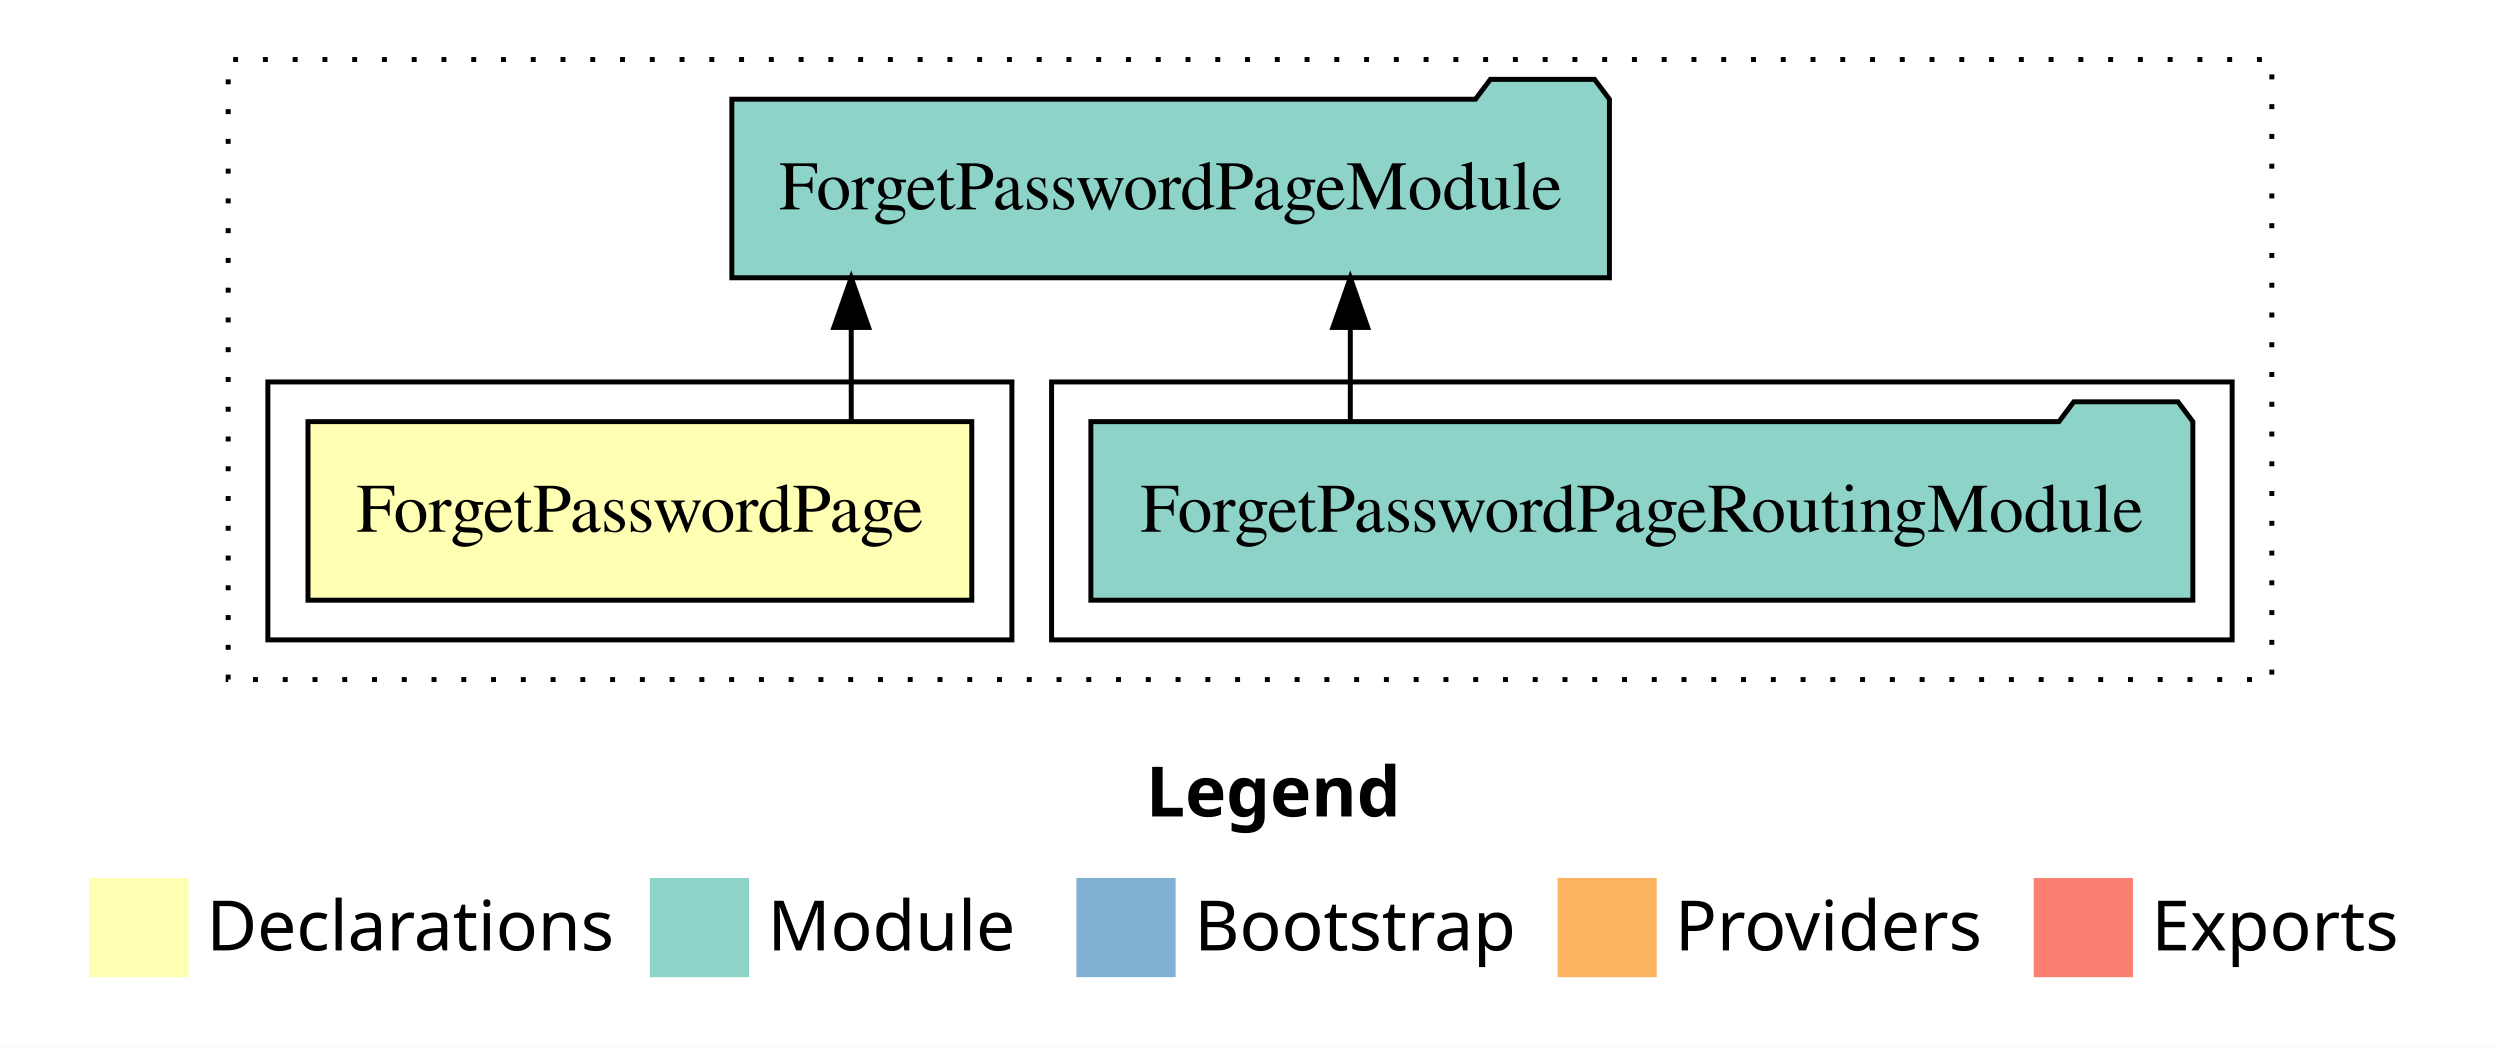
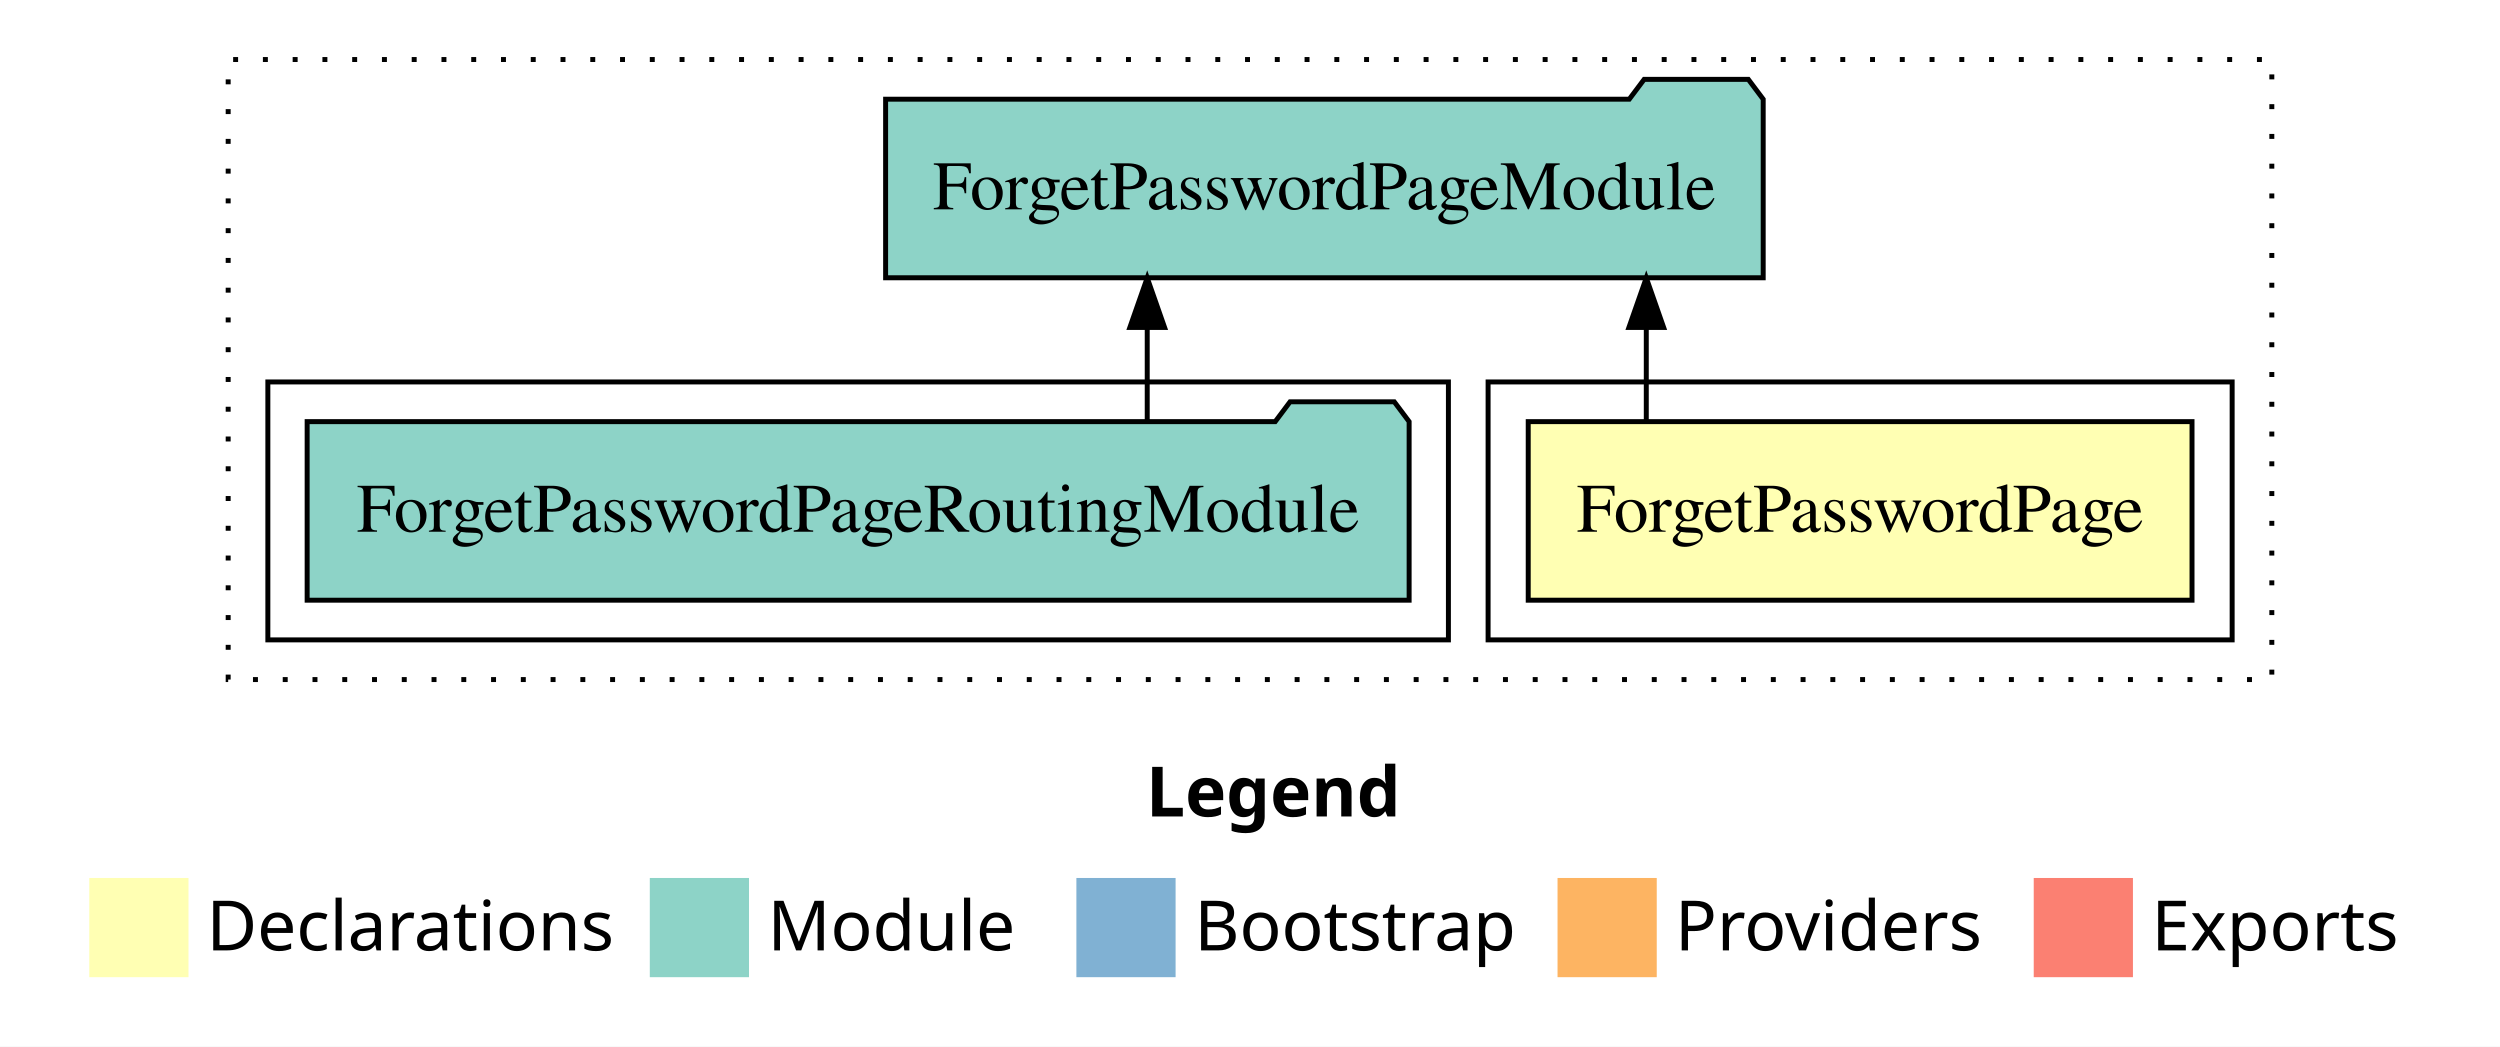
<svg xmlns="http://www.w3.org/2000/svg" width="504pt" height="211pt" viewBox="0.00 0.00 504.00 211.00">
  <g id="graph0" class="graph" transform="scale(1 1) rotate(0) translate(4 207)">
    <polygon fill="white" stroke="transparent" points="-4,4 -4,-207 500,-207 500,4 -4,4" />
    <text text-anchor="start" x="227.01" y="-42.4" font-family="sans-serif" font-weight="bold" font-size="14.00">Legend</text>
    <polygon fill="#ffffb3" stroke="transparent" points="14,-10 14,-30 34,-30 34,-10 14,-10" />
    <text text-anchor="start" x="37.63" y="-15.4" font-family="sans-serif" font-size="14.00">  Declarations</text>
    <polygon fill="#8dd3c7" stroke="transparent" points="127,-10 127,-30 147,-30 147,-10 127,-10" />
    <text text-anchor="start" x="150.73" y="-15.4" font-family="sans-serif" font-size="14.00">  Module</text>
    <polygon fill="#80b1d3" stroke="transparent" points="213,-10 213,-30 233,-30 233,-10 213,-10" />
    <text text-anchor="start" x="236.78" y="-15.4" font-family="sans-serif" font-size="14.00">  Bootstrap</text>
    <polygon fill="#fdb462" stroke="transparent" points="310,-10 310,-30 330,-30 330,-10 310,-10" />
    <text text-anchor="start" x="333.67" y="-15.4" font-family="sans-serif" font-size="14.00">  Providers</text>
    <polygon fill="#fb8072" stroke="transparent" points="406,-10 406,-30 426,-30 426,-10 406,-10" />
    <text text-anchor="start" x="429.73" y="-15.4" font-family="sans-serif" font-size="14.00">  Exports</text>
    <g id="clust1" class="cluster">
      <polygon fill="none" stroke="black" stroke-dasharray="1,5" points="42,-70 42,-195 454,-195 454,-70 42,-70" />
    </g>
+     <g id="clust2" class="cluster">
+       <polygon fill="none" stroke="black" points="296,-78 296,-130 446,-130 446,-78 296,-78" />
+     </g>
    <g id="clust4" class="cluster">
-       <polygon fill="none" stroke="black" points="208,-78 208,-130 446,-130 446,-78 208,-78" />
-     </g>
-     <g id="clust2" class="cluster">
-       <polygon fill="none" stroke="black" points="50,-78 50,-130 200,-130 200,-78 50,-78" />
+       <polygon fill="none" stroke="black" points="50,-78 50,-130 288,-130 288,-78 50,-78" />
    </g>
    <g id="node1" class="node">
-       <polygon fill="#ffffb3" stroke="black" points="191.91,-122 58.09,-122 58.09,-86 191.91,-86 191.91,-122" />
-       <text text-anchor="middle" x="125" y="-99.8" font-family="Times,serif" font-size="14.00">ForgetPasswordPage</text>
+       <polygon fill="#ffffb3" stroke="black" points="437.91,-122 304.09,-122 304.09,-86 437.91,-86 437.91,-122" />
+       <text text-anchor="middle" x="371" y="-99.8" font-family="Times,serif" font-size="14.00">ForgetPasswordPage</text>
    </g>
    <g id="node2" class="node">
-       <polygon fill="#8dd3c7" stroke="black" points="320.46,-187 317.46,-191 296.46,-191 293.46,-187 143.54,-187 143.54,-151 320.46,-151 320.46,-187" />
-       <text text-anchor="middle" x="232" y="-164.8" font-family="Times,serif" font-size="14.00">ForgetPasswordPageModule</text>
+       <polygon fill="#8dd3c7" stroke="black" points="351.46,-187 348.46,-191 327.46,-191 324.46,-187 174.54,-187 174.54,-151 351.46,-151 351.46,-187" />
+       <text text-anchor="middle" x="263" y="-164.8" font-family="Times,serif" font-size="14.00">ForgetPasswordPageModule</text>
    </g>
    <g id="edge1" class="edge">
-       <path fill="none" stroke="black" d="M167.61,-122.11C167.61,-122.11 167.61,-140.99 167.61,-140.99" />
-       <polygon fill="black" stroke="black" points="164.11,-140.99 167.61,-150.99 171.11,-140.99 164.11,-140.99" />
+       <path fill="none" stroke="black" d="M327.89,-122.11C327.89,-122.11 327.89,-140.99 327.89,-140.99" />
+       <polygon fill="black" stroke="black" points="324.39,-140.99 327.89,-150.99 331.39,-140.99 324.39,-140.99" />
    </g>
    <g id="node3" class="node">
-       <polygon fill="#8dd3c7" stroke="black" points="438.08,-122 435.08,-126 414.08,-126 411.08,-122 215.92,-122 215.92,-86 438.08,-86 438.08,-122" />
-       <text text-anchor="middle" x="327" y="-99.8" font-family="Times,serif" font-size="14.00">ForgetPasswordPageRoutingModule</text>
+       <polygon fill="#8dd3c7" stroke="black" points="280.08,-122 277.08,-126 256.08,-126 253.08,-122 57.92,-122 57.92,-86 280.08,-86 280.08,-122" />
+       <text text-anchor="middle" x="169" y="-99.8" font-family="Times,serif" font-size="14.00">ForgetPasswordPageRoutingModule</text>
    </g>
    <g id="edge2" class="edge">
-       <path fill="none" stroke="black" d="M268.22,-122.11C268.22,-122.11 268.22,-140.99 268.22,-140.99" />
-       <polygon fill="black" stroke="black" points="264.72,-140.99 268.22,-150.99 271.72,-140.99 264.72,-140.99" />
+       <path fill="none" stroke="black" d="M227.28,-122.11C227.28,-122.11 227.28,-140.99 227.28,-140.99" />
+       <polygon fill="black" stroke="black" points="223.78,-140.99 227.28,-150.99 230.78,-140.99 223.78,-140.99" />
    </g>
  </g>
</svg>
